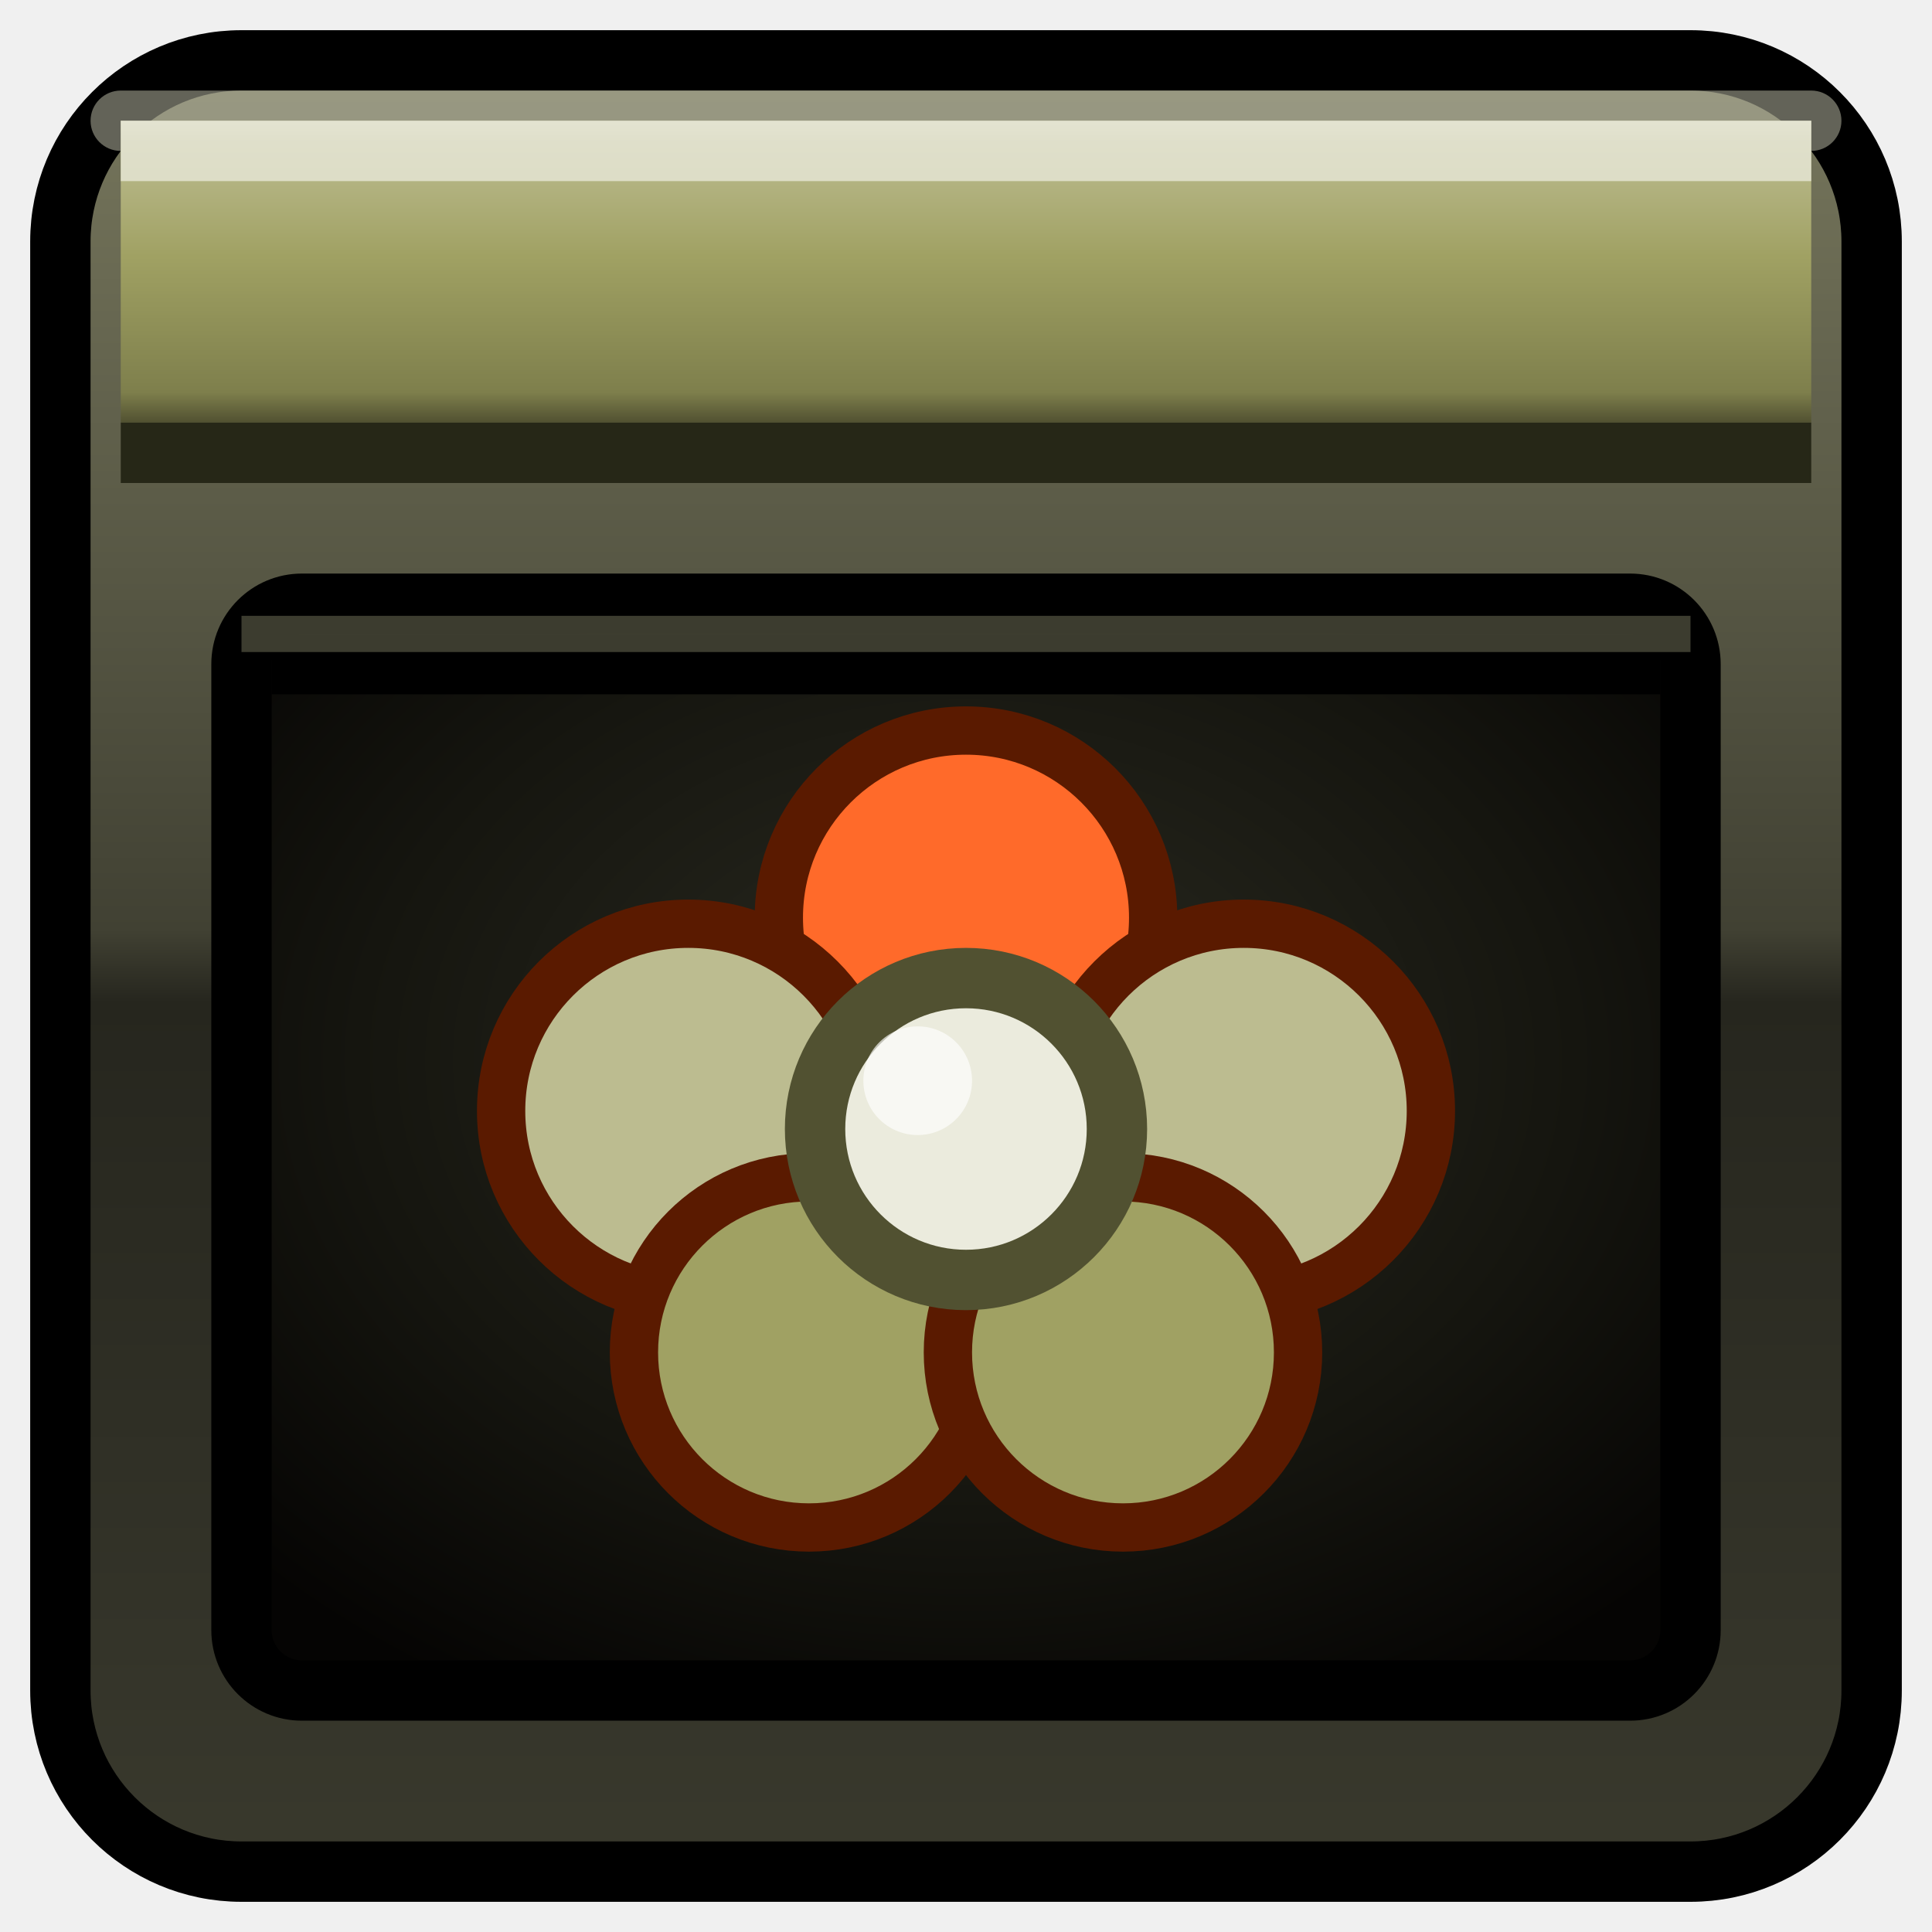
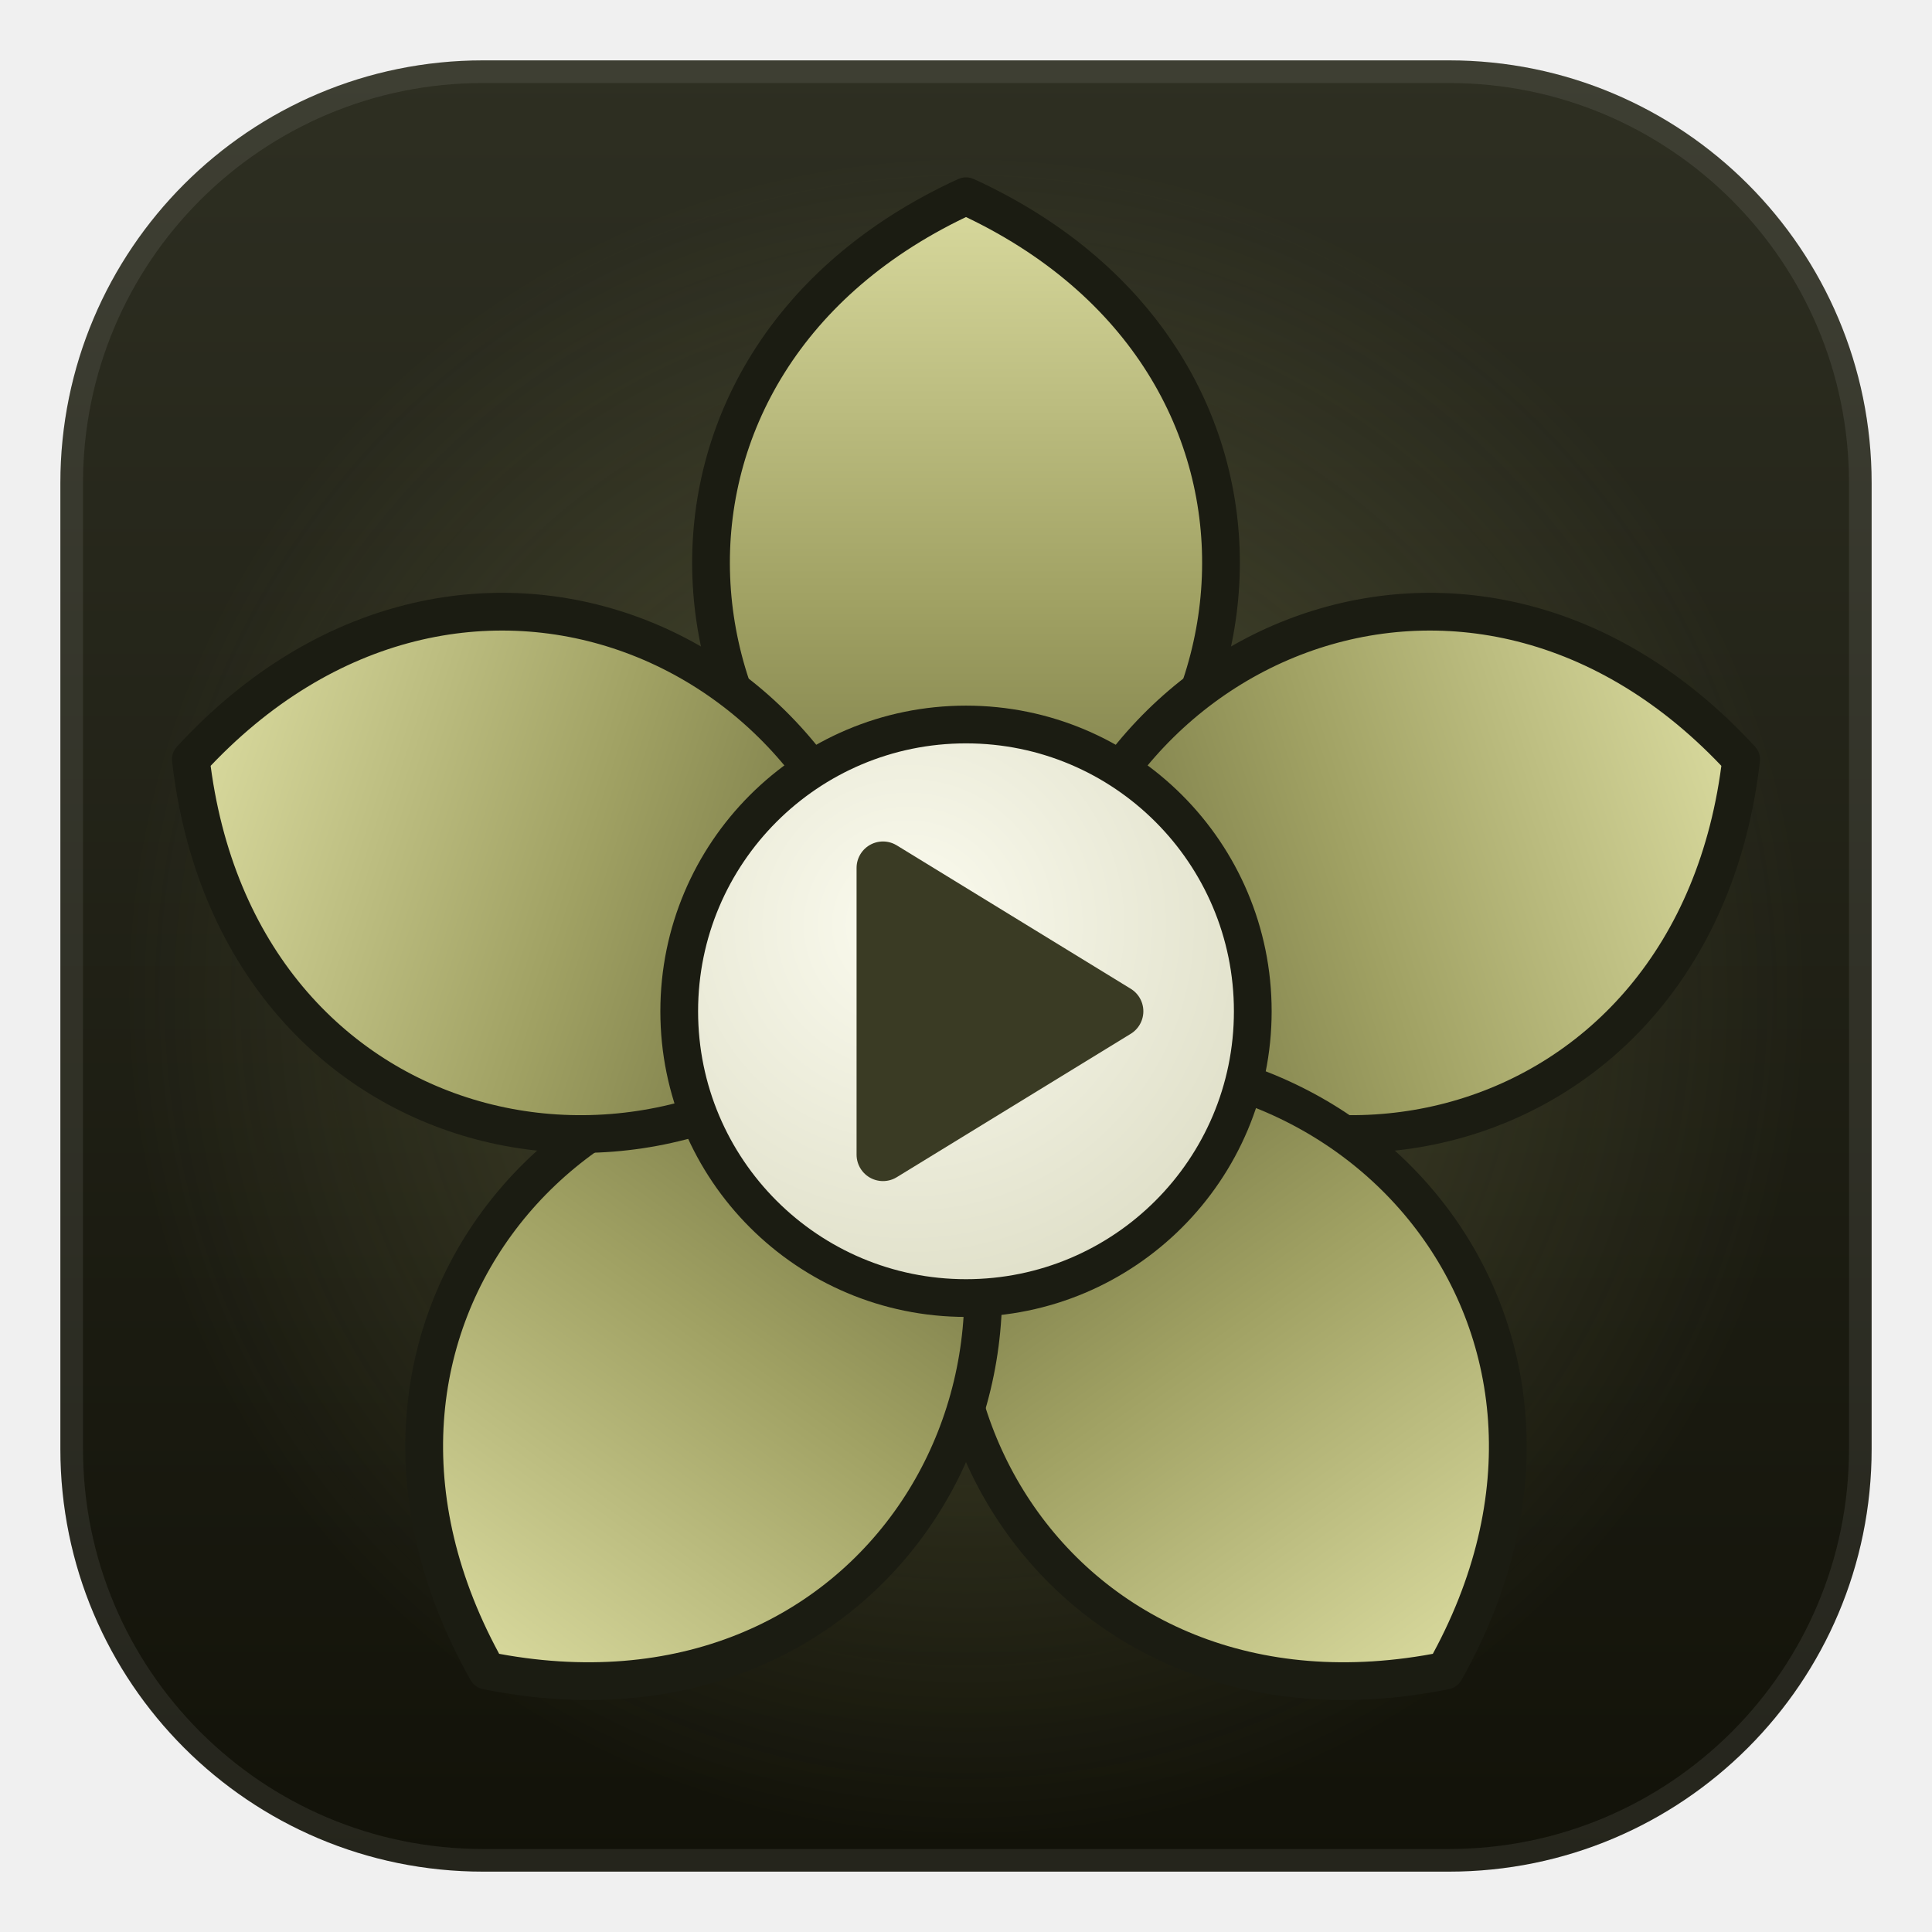
- <svg xmlns="http://www.w3.org/2000/svg" viewBox="0 0 32 32" width="32" height="32" role="img" aria-label="FloralPlayer">
+ <svg xmlns="http://www.w3.org/2000/svg" viewBox="0 0 256 256" width="256" height="256" role="img" aria-label="FloralPlayer">
  <defs>
-     <linearGradient id="lpMetal" x1="0" y1="0" x2="0" y2="1">
-       <stop offset="0" stop-color="#77775d" />
-       <stop offset="0.48" stop-color="#414133" />
-       <stop offset="0.52" stop-color="#26261e" />
-       <stop offset="1" stop-color="#39392d" />
+     <linearGradient id="fpTile" x1="0" y1="0" x2="0" y2="1">
+       <stop offset="0" stop-color="#2e2f22" />
+       <stop offset="1" stop-color="#121209" />
    </linearGradient>
-     <linearGradient id="lpGloss" x1="0" y1="0" x2="0" y2="1">
-       <stop offset="0" stop-color="#cdcdac" />
-       <stop offset="0.07" stop-color="#bcbc90" />
-       <stop offset="0.45" stop-color="#a0a163" />
-       <stop offset="0.9" stop-color="#7e7f4c" />
-       <stop offset="1" stop-color="#515131" />
+     <radialGradient id="fpGlow" cx="0.5" cy="0.5" r="0.5">
+       <stop offset="0" stop-color="#a0a163" stop-opacity="0.35" />
+       <stop offset="1" stop-color="#a0a163" stop-opacity="0" />
+     </radialGradient>
+     <linearGradient id="fpPetal" x1="0" y1="0" x2="0" y2="1">
+       <stop offset="0" stop-color="#d9da9e" />
+       <stop offset="0.55" stop-color="#a0a163" />
+       <stop offset="1" stop-color="#6e6f3f" />
    </linearGradient>
-     <radialGradient id="lpWell" cx="0.5" cy="0.42" r="0.68">
-       <stop offset="0" stop-color="#2b2b21" />
-       <stop offset="0.62" stop-color="#15150f" />
-       <stop offset="1" stop-color="#050403" />
+     <radialGradient id="fpHeart" cx="0.4" cy="0.35" r="0.75">
+       <stop offset="0" stop-color="#fbfbef" />
+       <stop offset="1" stop-color="#dcdcc4" />
    </radialGradient>
+     <path id="fpP" d="M128 118C86 100 80 42 128 20C176 42 170 100 128 118Z" />
  </defs>
-   <rect x="1" y="1" width="30" height="30" rx="3" fill="url(#lpMetal)" stroke="#000000" />
-   <rect x="1.5" y="1.5" width="29" height="1" rx="0.5" fill="#b4b4a0" opacity="0.55" />
-   <path d="M2 2h28v5H2z" fill="url(#lpGloss)" />
-   <path d="M2 2h28v1H2z" fill="#ebebdd" opacity="0.75" />
-   <path d="M2 7h28v1H2z" fill="#262717" />
-   <rect x="4" y="10" width="24" height="18" rx="1" fill="url(#lpWell)" stroke="#000000" />
-   <rect x="4.5" y="10.5" width="23" height="1" fill="#000000" />
-   <g stroke="#5a1a00" stroke-width="0.8">
-     <circle cx="16" cy="15.2" r="3.1" fill="#ff6a2a" />
-     <circle cx="11.4" cy="18.4" r="3.1" fill="#bcbc90" />
-     <circle cx="20.6" cy="18.4" r="3.1" fill="#bcbc90" />
-     <circle cx="13.4" cy="22.4" r="2.9" fill="#a0a163" />
-     <circle cx="18.6" cy="22.4" r="2.9" fill="#a0a163" />
+   <rect x="8" y="8" width="240" height="240" rx="56" fill="url(#fpTile)" />
+   <rect x="9.5" y="9.5" width="237" height="237" rx="54.5" fill="none" stroke="#ffffff" stroke-opacity="0.08" stroke-width="3" />
+   <circle cx="128" cy="132" r="112" fill="url(#fpGlow)" />
+   <g transform="translate(0 6)" stroke="#1b1c12" stroke-width="5" stroke-linejoin="round" fill="url(#fpPetal)">
+     <use href="#fpP" />
+     <use href="#fpP" transform="rotate(72 128 128)" />
+     <use href="#fpP" transform="rotate(144 128 128)" />
+     <use href="#fpP" transform="rotate(216 128 128)" />
+     <use href="#fpP" transform="rotate(288 128 128)" />
  </g>
-   <circle cx="16" cy="18.7" r="2.5" fill="#ebebdd" stroke="#515131" />
-   <circle cx="15.2" cy="17.9" r="0.9" fill="#ffffff" opacity="0.65" />
-   <path d="M4 10.5h24" stroke="#77775d" stroke-width="0.6" opacity="0.5" />
+   <circle cx="128" cy="134" r="38" fill="url(#fpHeart)" stroke="#1b1c12" stroke-width="5" />
+   <path d="M117 115L148 134L117 153Z" fill="#3a3b24" stroke="#3a3b24" stroke-width="7" stroke-linejoin="round" />
</svg>
